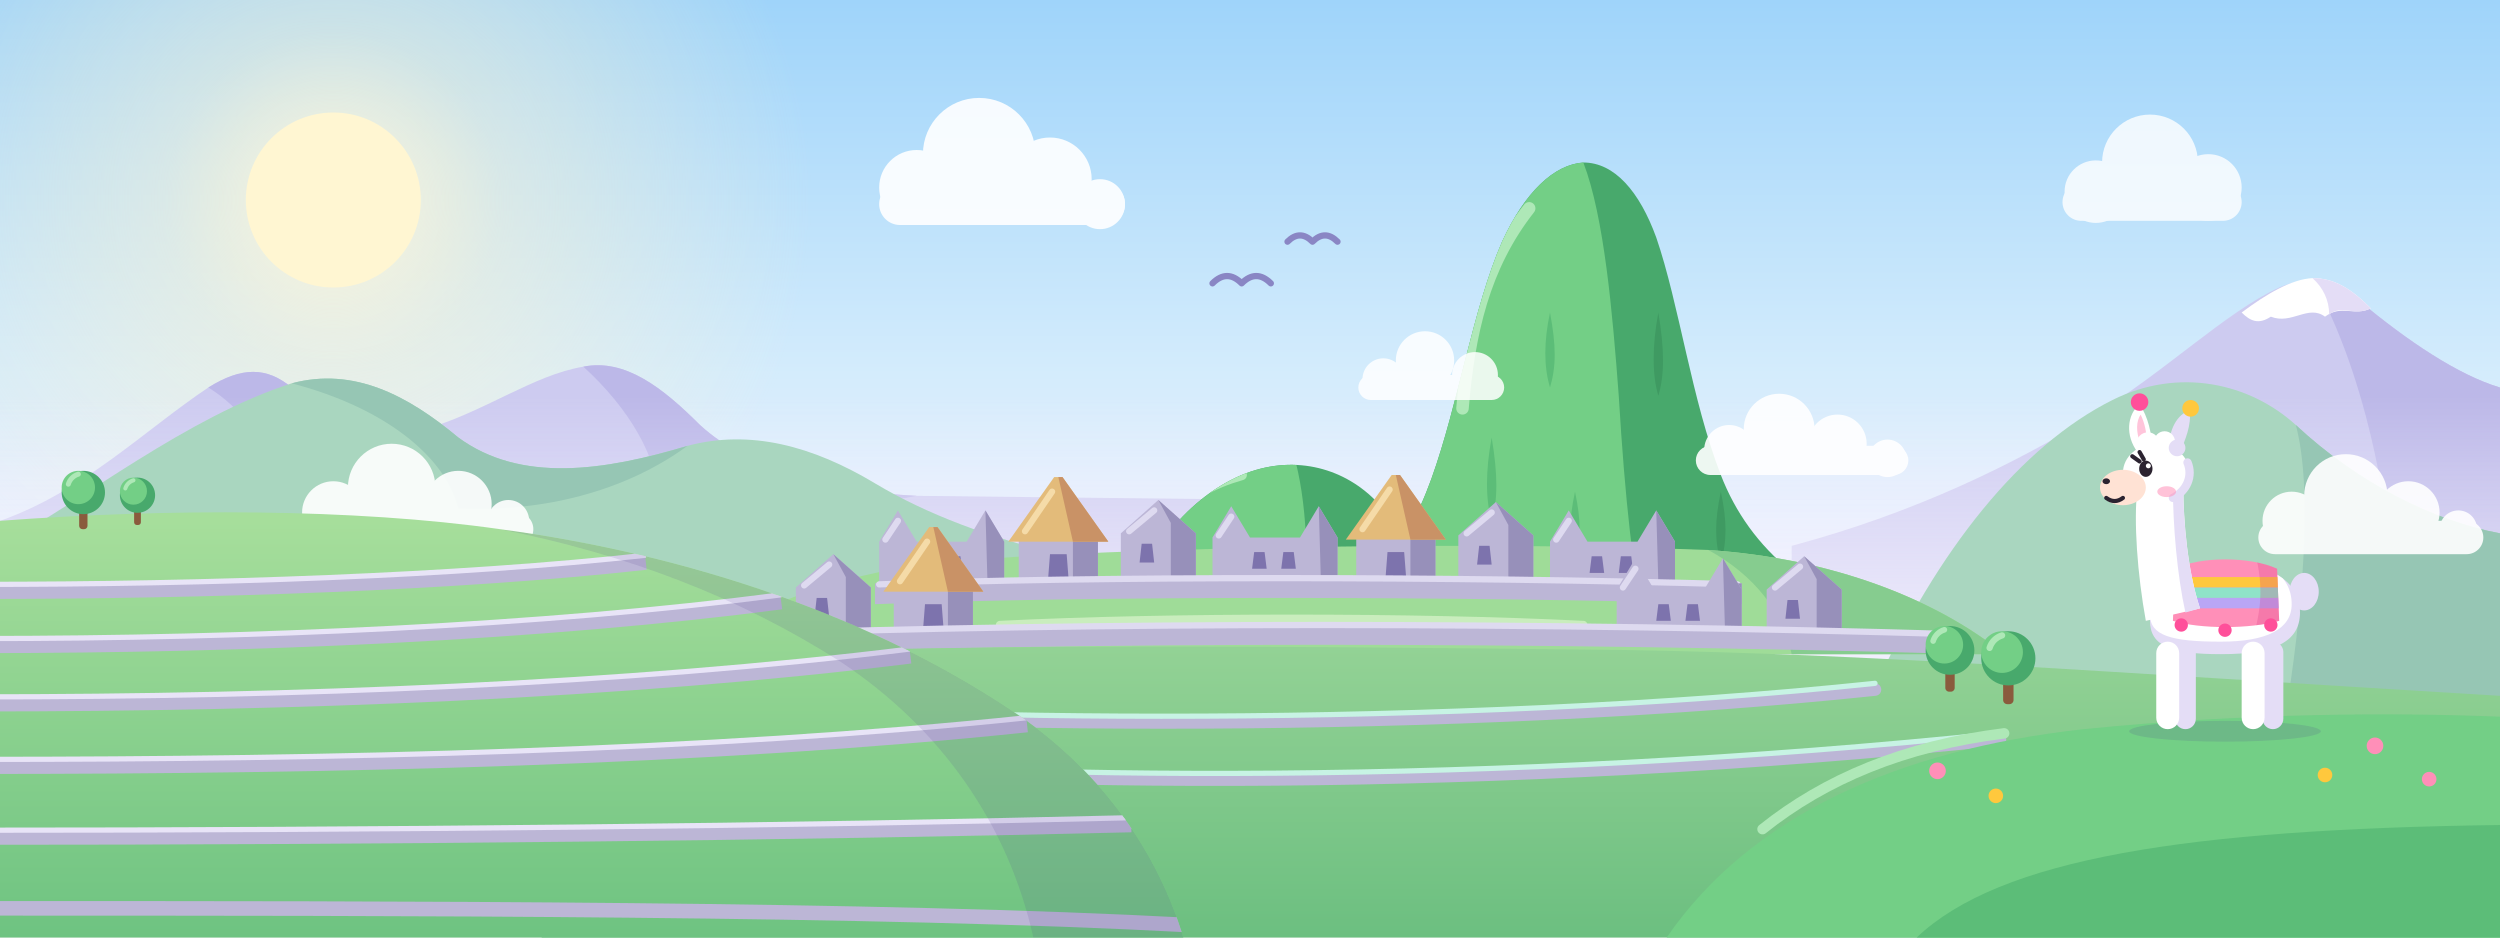
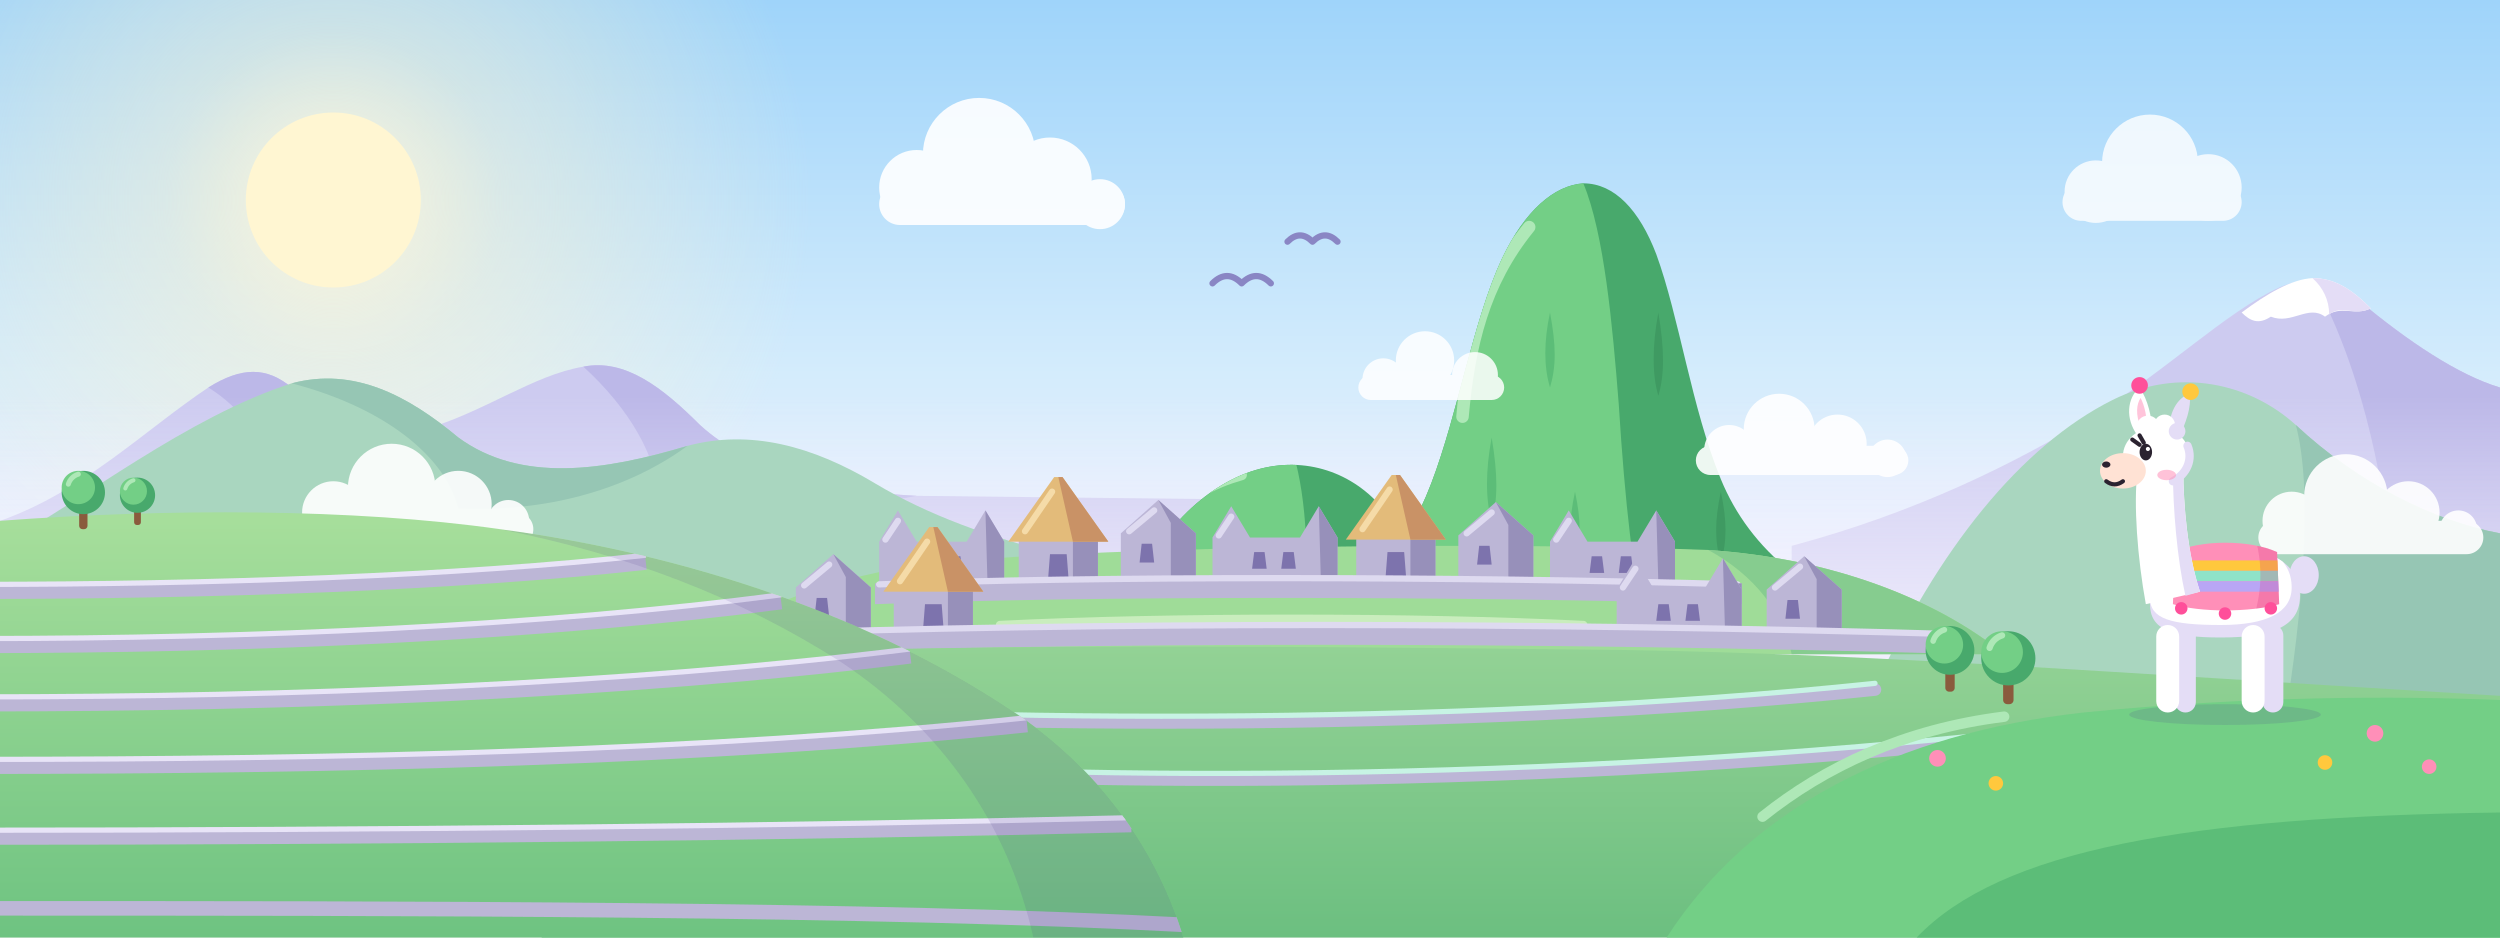
<svg xmlns="http://www.w3.org/2000/svg" viewBox="0 0 1200 450" preserveAspectRatio="xMidYMid slice">
  <defs>
    <linearGradient id="sky" x1="0" y1="0" x2="0" y2="300" gradientUnits="userSpaceOnUse">
      <stop offset="0" stop-color="#9fd4fa" />
      <stop offset="0.6" stop-color="#d4ecfc" />
      <stop offset="1" stop-color="#f1effd" />
    </linearGradient>
    <radialGradient id="sunglow" cx="160" cy="96" r="230" gradientUnits="userSpaceOnUse">
      <stop offset="0" stop-color="#fff8dc" stop-opacity="0.95" />
      <stop offset="0.35" stop-color="#fff3d0" stop-opacity="0.45" />
      <stop offset="1" stop-color="#fff3d0" stop-opacity="0" />
    </radialGradient>
    <linearGradient id="haze" x1="0" y1="190" x2="0" y2="300" gradientUnits="userSpaceOnUse">
      <stop offset="0" stop-color="#f6f3ff" stop-opacity="0" />
      <stop offset="1" stop-color="#f6f3ff" stop-opacity="0.75" />
    </linearGradient>
    <linearGradient id="slope" x1="0" y1="310" x2="0" y2="450" gradientUnits="userSpaceOnUse">
      <stop offset="0" stop-color="#93d295" />
      <stop offset="1" stop-color="#6cbf80" />
    </linearGradient>
    <linearGradient id="treads" x1="0" y1="250" x2="0" y2="450" gradientUnits="userSpaceOnUse">
      <stop offset="0" stop-color="#a6de9b" />
      <stop offset="1" stop-color="#6ec381" />
    </linearGradient>
    <clipPath id="peak">
-       <path d="M624 304C652 292 674 266 687 230C700 194 707 148 721 116C732 92 746 79 760 78C775 78 787 92 795 114C806 146 812 192 826 228C840 264 870 290 922 304Z" />
+       <path d="M624 304C652 292 674 266 687 232C700 198 707 154 721 124C732 101 746 89 760 88C775 88 787 101 795 122C806 152 812 196 826 230C840 264 870 290 922 304Z" />
    </clipPath>
    <clipPath id="hump">
      <path d="M536 302C548 268 568 240 596 228C620 218 644 224 660 240C672 252 680 276 684 302Z" />
    </clipPath>
    <clipPath id="terr">
      <path d="M0 250C80 244 170 244 240 254C330 266 420 296 490 344C530 372 556 410 568 450H0Z" />
    </clipPath>
    <clipPath id="llama">
      <path d="M-34 -52C-36 -70 -22 -80 0 -80C22 -80 38 -72 38 -56C38 -42 26 -36 0 -36C-24 -36 -34 -40 -34 -52Z" />
    </clipPath>
    <clipPath id="blanket">
      <path d="M-22 -77C-10 -83 14 -83 27 -77L28 -52C14 -48 -10 -48 -23 -52Z" />
    </clipPath>
    <g id="ruin">
      <path d="M-18 0V-22L0 -38L18 -22V0Z" fill="#bcb6d6" />
      <path d="M0 -38L18 -22V0H6V-27Z" fill="#9790ba" />
      <path d="M-14 -23L-2 -33" stroke="#dedaf0" stroke-width="3" stroke-linecap="round" />
      <path d="M-9 -8L-8 -17H-3L-2 -8Z" fill="#7d73ad" />
    </g>
    <g id="long">
      <path d="M-30 0V-20L-21 -35L-12 -20H12L21 -35L30 -20V0Z" fill="#bcb6d6" />
      <path d="M21 -35L30 -20V0H22Z" fill="#9790ba" />
      <path d="M-27 -21L-21 -30" stroke="#dedaf0" stroke-width="3" stroke-linecap="round" />
      <path d="M-11 -5L-10 -13H-5L-4 -5ZM3 -5L4 -13H9L10 -5Z" fill="#7d73ad" />
    </g>
    <g id="hut">
      <rect x="-19" y="-22" width="38" height="22" fill="#bcb6d6" />
      <rect x="7" y="-22" width="12" height="22" fill="#9790ba" />
      <path d="M-5 0L-4 -13H4L5 0Z" fill="#7d73ad" />
      <path d="M-24 -19L-2 -50H2L24 -19Z" fill="#e3bb7a" />
      <path d="M0 -50H2L24 -19H7Z" fill="#c99266" />
      <path d="M-16 -24L-3 -43" stroke="#f5dba8" stroke-width="3" stroke-linecap="round" />
    </g>
    <g id="tree">
      <rect x="-2.5" y="-14" width="5" height="14" rx="2" fill="#8a5b3d" />
      <circle cx="0" cy="-22" r="13" fill="#48a96c" />
      <circle cx="-3" cy="-25" r="10" fill="#73cf86" />
      <path d="M-9 -27a9 9 0 0 1 6 -6" fill="none" stroke="#aee8b7" stroke-width="3" stroke-linecap="round" />
    </g>
  </defs>
  <rect width="1200" height="350" fill="url(#sky)" />
  <circle cx="160" cy="96" r="230" fill="url(#sunglow)" />
  <circle cx="160" cy="96" r="42" fill="#fff6d2" />
  <g fill="#fff" opacity="0.9">
    <circle cx="440" cy="90" r="18" />
    <circle cx="470" cy="74" r="27" />
    <circle cx="504" cy="86" r="20" />
    <circle cx="528" cy="98" r="12" />
    <rect x="422" y="88" width="118" height="20" rx="10" />
  </g>
  <g fill="#fff" opacity="0.8">
    <circle cx="1006" cy="92" r="15" />
    <circle cx="1032" cy="78" r="23" />
    <circle cx="1060" cy="90" r="16" />
    <rect x="990" y="88" width="86" height="18" rx="9" />
  </g>
  <g fill="none" stroke="#8a86c4" stroke-width="3" stroke-linecap="round" stroke-linejoin="round">
    <path d="M582 136q7-7 14 0q7-7 14 0" />
    <path d="M618 116q6-6 12 0q6-6 12 0" />
  </g>
  <path d="M0 250C40 236 70 206 100 186C116 176 128 176 140 186C160 202 180 212 204 206C232 198 256 180 280 176C300 172 318 186 336 204C360 226 400 236 440 238L620 240V300H0Z" fill="#cdcbf0" />
  <path d="M100 186C116 176 128 176 140 186C160 202 180 212 204 206C180 222 150 226 124 224C126 210 116 196 100 186ZM280 176C300 172 318 186 336 204C360 226 400 236 440 238C400 246 352 246 316 240C316 220 302 196 280 176Z" fill="#bcb8e8" />
  <path d="M860 262C920 246 968 222 1004 200C1040 178 1068 150 1094 138C1108 132 1120 134 1132 144C1156 164 1180 180 1200 186V312H860Z" fill="#cdcbf0" />
  <path d="M1110 134C1120 135 1126 138 1132 144C1156 164 1180 180 1200 186V312H1150C1150 250 1136 180 1110 134Z" fill="#bcb8e8" />
  <path d="M1076 150C1088 141 1100 134 1110 133.5C1120 133.5 1128 138 1138 148C1130 152 1124 146 1116 152C1108 146 1100 156 1090 152C1084 156 1080 154 1076 150Z" fill="#fff" />
  <path d="M1110 133.5C1120 133.5 1128 138 1138 148C1130 152 1124 146 1118 151C1118 144 1115 138 1110 133.5Z" fill="#e4ddf6" />
  <rect y="190" width="1200" height="122" fill="url(#haze)" />
  <path d="M0 262C40 240 90 200 140 184C170 176 196 190 220 210C250 232 290 226 330 214C360 206 390 214 420 232C470 262 540 276 620 284V350H0Z" fill="#a9d6bf" />
  <path d="M140 184C170 176 196 190 220 210C250 232 290 226 330 214C300 236 260 246 220 244C214 220 186 196 140 184Z" fill="#96c6b4" />
  <path d="M900 330C930 264 970 214 1014 192C1046 176 1080 184 1102 204C1132 232 1168 250 1200 256V350H900Z" fill="#a9d6bf" />
  <path d="M1102 204C1132 232 1168 250 1200 256V350H1096C1106 290 1110 234 1102 204Z" fill="#96c6b4" />
  <g fill="#fff" opacity="0.9">
    <circle cx="160" cy="246" r="15" />
    <circle cx="188" cy="234" r="21" />
    <circle cx="220" cy="242" r="16" />
    <circle cx="244" cy="250" r="10" />
    <rect x="142" y="246" width="114" height="16" rx="8" />
  </g>
  <g fill="#fff" opacity="0.9">
    <circle cx="1100" cy="250" r="14" />
    <circle cx="1126" cy="238" r="20" />
    <circle cx="1156" cy="246" r="15" />
    <circle cx="1180" cy="254" r="9" />
    <rect x="1084" y="250" width="108" height="16" rx="8" />
  </g>
  <g clip-path="url(#peak)">
-     <rect x="620" y="74" width="310" height="232" fill="#48a96c" />
-     <path d="M624 304C652 292 674 266 687 230C700 194 707 148 721 116C732 92 746 79 760 78C770 104 774 150 777 190C780 240 784 276 790 304Z" fill="#73cf86" />
-     <path d="M702 196C705 160 712 128 734 100" fill="none" stroke="#aee8b7" stroke-width="6" stroke-linecap="round" />
+     <rect x="620" y="84" width="310" height="222" fill="#48a96c" />
+     <path d="M624 304C652 292 674 266 687 232C700 198 707 154 721 124C732 101 746 89 760 88C770 112 774 156 777 194C780 242 784 276 790 304Z" fill="#73cf86" />
+     <path d="M702 200C705 166 712 136 734 109" fill="none" stroke="#aee8b7" stroke-width="6" stroke-linecap="round" />
    <path d="M716 210c3 18 3 30 0 40c-3-10-3-24 0-40zM744 150c3 16 3 26 0 36c-3-10-3-22 0-36zM756 236c3 14 3 24 0 34c-3-10-3-20 0-34z" fill="#5cbd78" />
    <path d="M796 150c3 18 3 30 0 40c-3-10-3-24 0-40zM826 236c3 14 3 24 0 34c-3-10-3-20 0-34z" fill="#3f9a62" />
  </g>
  <g fill="#fff" opacity="0.85">
    <circle cx="664" cy="182" r="10" />
    <circle cx="684" cy="173" r="14" />
    <circle cx="708" cy="180" r="11" />
    <rect x="652" y="180" width="70" height="12" rx="6" />
  </g>
  <g fill="#fff" opacity="0.9">
    <circle cx="830" cy="216" r="12" />
    <circle cx="854" cy="206" r="17" />
    <circle cx="882" cy="213" r="14" />
    <circle cx="906" cy="220" r="9" />
    <rect x="814" y="214" width="102" height="14" rx="7" />
  </g>
  <g clip-path="url(#hump)">
    <rect x="530" y="214" width="160" height="92" fill="#48a96c" />
    <path d="M536 302C548 268 568 240 596 228C606 224 614 222 622 222C628 246 628 276 626 302Z" fill="#73cf86" />
    <path d="M560 252C570 238 582 232 596 228" fill="none" stroke="#aee8b7" stroke-width="5" stroke-linecap="round" />
  </g>
  <path d="M330 314C360 292 400 276 450 270C540 262 720 260 820 264C880 268 930 288 962 314Z" fill="#9fdc98" />
  <path d="M820 264C880 268 930 288 962 314H860C856 294 842 276 820 264Z" fill="#86cc8f" />
  <use href="#long" transform="translate(452 280)" />
  <use href="#hut" transform="translate(508 279)" />
  <use href="#ruin" transform="translate(556 278)" />
  <use href="#long" transform="translate(612 278)" />
  <use href="#hut" transform="translate(670 278)" />
  <use href="#ruin" transform="translate(718 279)" />
  <use href="#long" transform="translate(774 280)" />
  <path d="M420 280C520 276 700 276 836 280V290C700 286 520 286 420 290Z" fill="#bcb6d6" />
  <path d="M422 280.5C520 276.5 700 276.5 834 280.5" fill="none" stroke="#dedaf0" stroke-width="3" stroke-linecap="round" />
  <path d="M836 280V290L828 289.5V280Z" fill="#9790ba" />
  <path d="M480 300C560 296 680 296 760 300" fill="none" stroke="#c9edbd" stroke-width="4" stroke-linecap="round" />
  <use href="#ruin" transform="translate(400 304)" />
  <use href="#hut" transform="translate(448 303)" />
  <use href="#long" transform="translate(806 303)" />
  <use href="#ruin" transform="translate(866 305)" />
  <path d="M352 304C520 298 740 298 944 304V314C740 308 520 308 352 314Z" fill="#bcb6d6" />
  <path d="M354 304.5C520 298.5 740 298.5 942 304.5" fill="none" stroke="#dedaf0" stroke-width="3" stroke-linecap="round" />
  <path d="M260 450V318C420 308 600 310 780 312C900 314 1000 322 1200 334V450Z" fill="url(#slope)" />
  <g fill="none" stroke-linecap="round">
    <path d="M300 337C440 350 700 352 900 331M340 364C480 378 720 380 960 355" stroke="#bcb6d6" stroke-width="6" />
    <path d="M300 334C440 347 700 349 900 328M340 361C480 375 720 377 960 352" stroke="#c7f3e4" stroke-width="2.5" />
  </g>
  <use href="#tree" transform="translate(936 332) scale(0.9)" />
  <use href="#tree" transform="translate(964 338)" />
  <g clip-path="url(#terr)">
    <rect y="240" width="580" height="210" fill="url(#treads)" />
    <g fill="none" stroke="#bcb6d6" stroke-width="7">
      <path d="M-10 284C100 284 220 280 310 270" />
      <path d="M-10 310C120 310 260 304 375 289" />
      <path d="M-10 338C140 338 300 332 437 315" />
      <path d="M-10 368C160 368 340 364 493 348" />
      <path d="M-10 402C180 402 380 400 543 396" />
      <path d="M-10 436C200 436 420 436 570 444" />
    </g>
    <g fill="none" stroke="#e8e4f7" stroke-width="2.5">
      <path d="M-10 280.5C100 280.5 220 276.5 310 266.5" />
      <path d="M-10 306.5C120 306.5 260 300.5 375 285.5" />
      <path d="M-10 334.5C140 334.5 300 328.5 437 311.5" />
      <path d="M-10 364.5C160 364.5 340 360.5 493 344.5" />
      <path d="M-10 398.5C180 398.5 380 396.5 543 392.5" />
    </g>
    <path d="M240 254C330 266 420 296 490 344C530 372 556 410 568 450H496C484 396 452 350 404 318C354 286 300 266 240 254Z" fill="#4b3a8c" opacity="0.13" />
  </g>
  <use href="#tree" transform="translate(40 254) scale(0.8)" />
  <use href="#tree" transform="translate(66 252) scale(0.65)" />
-   <path d="M800 450C840 392 910 360 1000 350C1080 342 1150 342 1200 344V450Z" fill="#73cf86" />
-   <path d="M920 450C960 412 1050 398 1200 396V450Z" fill="#5cbd78" />
-   <path d="M846 398C876 374 914 358 962 352" fill="none" stroke="#aee8b7" stroke-width="5" stroke-linecap="round" />
+   <path d="M800 450C840 388 910 352 1000 342C1080 334 1150 334 1200 336V450Z" fill="#73cf86" />
+   <path d="M920 450C960 408 1050 392 1200 390V450Z" fill="#5cbd78" />
+   <path d="M846 392C876 368 914 350 962 344" fill="none" stroke="#aee8b7" stroke-width="5" stroke-linecap="round" />
  <g fill="#ff8fb8">
-     <circle cx="930" cy="370" r="4" />
-     <circle cx="1140" cy="358" r="4" />
-     <circle cx="1166" cy="374" r="3.5" />
+     <circle cx="930" cy="364" r="4" />
+     <circle cx="1140" cy="352" r="4" />
+     <circle cx="1166" cy="368" r="3.5" />
  </g>
  <g fill="#ffc83d">
-     <circle cx="958" cy="382" r="3.5" />
-     <circle cx="1116" cy="372" r="3.5" />
-   </g>
-   <g transform="translate(1066 350)">
+     <circle cx="958" cy="376" r="3.5" />
+     <circle cx="1116" cy="366" r="3.5" />
+   </g>
+   <g transform="translate(1066 342)">
    <ellipse cx="2" cy="1" rx="46" ry="5" fill="#4b3a8c" opacity="0.15" />
    <ellipse cx="40" cy="-66" rx="7" ry="9" fill="#e4ddf6" />
    <rect x="-22" y="-42" width="10" height="42" rx="5" fill="#e4ddf6" />
    <rect x="20" y="-42" width="10" height="42" rx="5" fill="#e4ddf6" />
    <g clip-path="url(#llama)">
      <rect x="-40" y="-84" width="84" height="52" fill="#e4ddf6" />
      <path d="M-34 -55C-36 -72 -22 -82 0 -82C22 -82 34 -74 34 -60C34 -48 22 -42 0 -42C-24 -42 -34 -45 -34 -55Z" fill="#fff" />
    </g>
    <rect x="-31" y="-42" width="11" height="42" rx="5.5" fill="#fff" />
    <rect x="10" y="-42" width="11" height="42" rx="5.5" fill="#fff" />
    <g clip-path="url(#blanket)">
      <rect x="-26" y="-86" width="58" height="40" fill="#ff8fb8" />
      <rect x="-26" y="-73" width="58" height="5" fill="#ffc83d" />
      <rect x="-26" y="-68" width="58" height="5" fill="#8fe3c8" />
      <rect x="-26" y="-63" width="58" height="5" fill="#b9a6f5" />
      <path d="M16 -86H32V-46H16C20 -60 20 -72 16 -86Z" fill="#d8367f" opacity="0.25" />
    </g>
    <g fill="#ff4f9a">
-       <circle cx="-19" cy="-50" r="3.2" />
-       <circle cx="2" cy="-47.5" r="3.2" />
-       <circle cx="24" cy="-50" r="3.2" />
+       <circle cx="-19" cy="-50" r="3" />
+       <circle cx="2" cy="-47.5" r="3" />
+       <circle cx="24" cy="-50" r="3" />
    </g>
    <path d="M-36 -52C-40 -74 -42 -100 -40 -116L-18 -116C-18 -100 -16 -76 -10 -58Z" fill="#fff" />
    <path d="M-18 -116C-18 -100 -16 -76 -10 -58L-17 -56C-21 -74 -23 -98 -23 -116Z" fill="#e4ddf6" />
    <path d="M-25 -134C-25 -144 -21 -151 -15 -153C-14 -146 -17 -139 -20 -132Z" fill="#e4ddf6" />
    <path d="M-40 -133C-46 -141 -45 -151 -39 -156C-35 -150 -33 -142 -33 -134Z" fill="#fff" />
    <path d="M-38.5 -137C-41 -143 -40.5 -148 -38.5 -151C-36.5 -147 -35.5 -142 -35.5 -137Z" fill="#ffc4da" />
    <ellipse cx="-31" cy="-123" rx="16" ry="14" fill="#fff" />
    <path d="M-16 -128a16 14 0 0 1 -7 17" fill="none" stroke="#e4ddf6" stroke-width="4" stroke-linecap="round" />
    <circle cx="-35" cy="-137" r="5.5" fill="#fff" />
    <circle cx="-27" cy="-138" r="5" fill="#fff" />
    <circle cx="-21" cy="-135" r="4" fill="#e4ddf6" />
    <ellipse cx="-47" cy="-116" rx="11" ry="8.5" fill="#ffe2d4" />
-     <circle cx="-39" cy="-157" r="4.2" fill="#ff4f9a" />
+     <circle cx="-39" cy="-157" r="4" fill="#ff4f9a" />
    <circle cx="-14.5" cy="-154" r="4" fill="#ffc83d" />
-     <ellipse cx="-36" cy="-125" rx="3.2" ry="3.9" fill="#2b2330" />
-     <circle cx="-34.8" cy="-126.4" r="1.2" fill="#fff" />
+     <ellipse cx="-36" cy="-125" rx="3" ry="4" fill="#2b2330" />
+     <circle cx="-35" cy="-126.5" r="1" fill="#fff" />
    <path d="M-39 -128.5l-3.5 -2.5M-37 -129.5l-2 -3.5" stroke="#2b2330" stroke-width="2" stroke-linecap="round" />
-     <ellipse cx="-26" cy="-114" rx="4.5" ry="2.6" fill="#ff8fb8" opacity="0.55" />
-     <ellipse cx="-55" cy="-119" rx="1.8" ry="1.4" fill="#2b2330" />
+     <ellipse cx="-26" cy="-114" rx="4.5" ry="2.5" fill="#ff8fb8" opacity="0.55" />
+     <ellipse cx="-55" cy="-119" rx="2" ry="1.5" fill="#2b2330" />
    <path d="M-55 -111q4 3 8 0" fill="none" stroke="#2b2330" stroke-width="2" stroke-linecap="round" />
  </g>
</svg>
